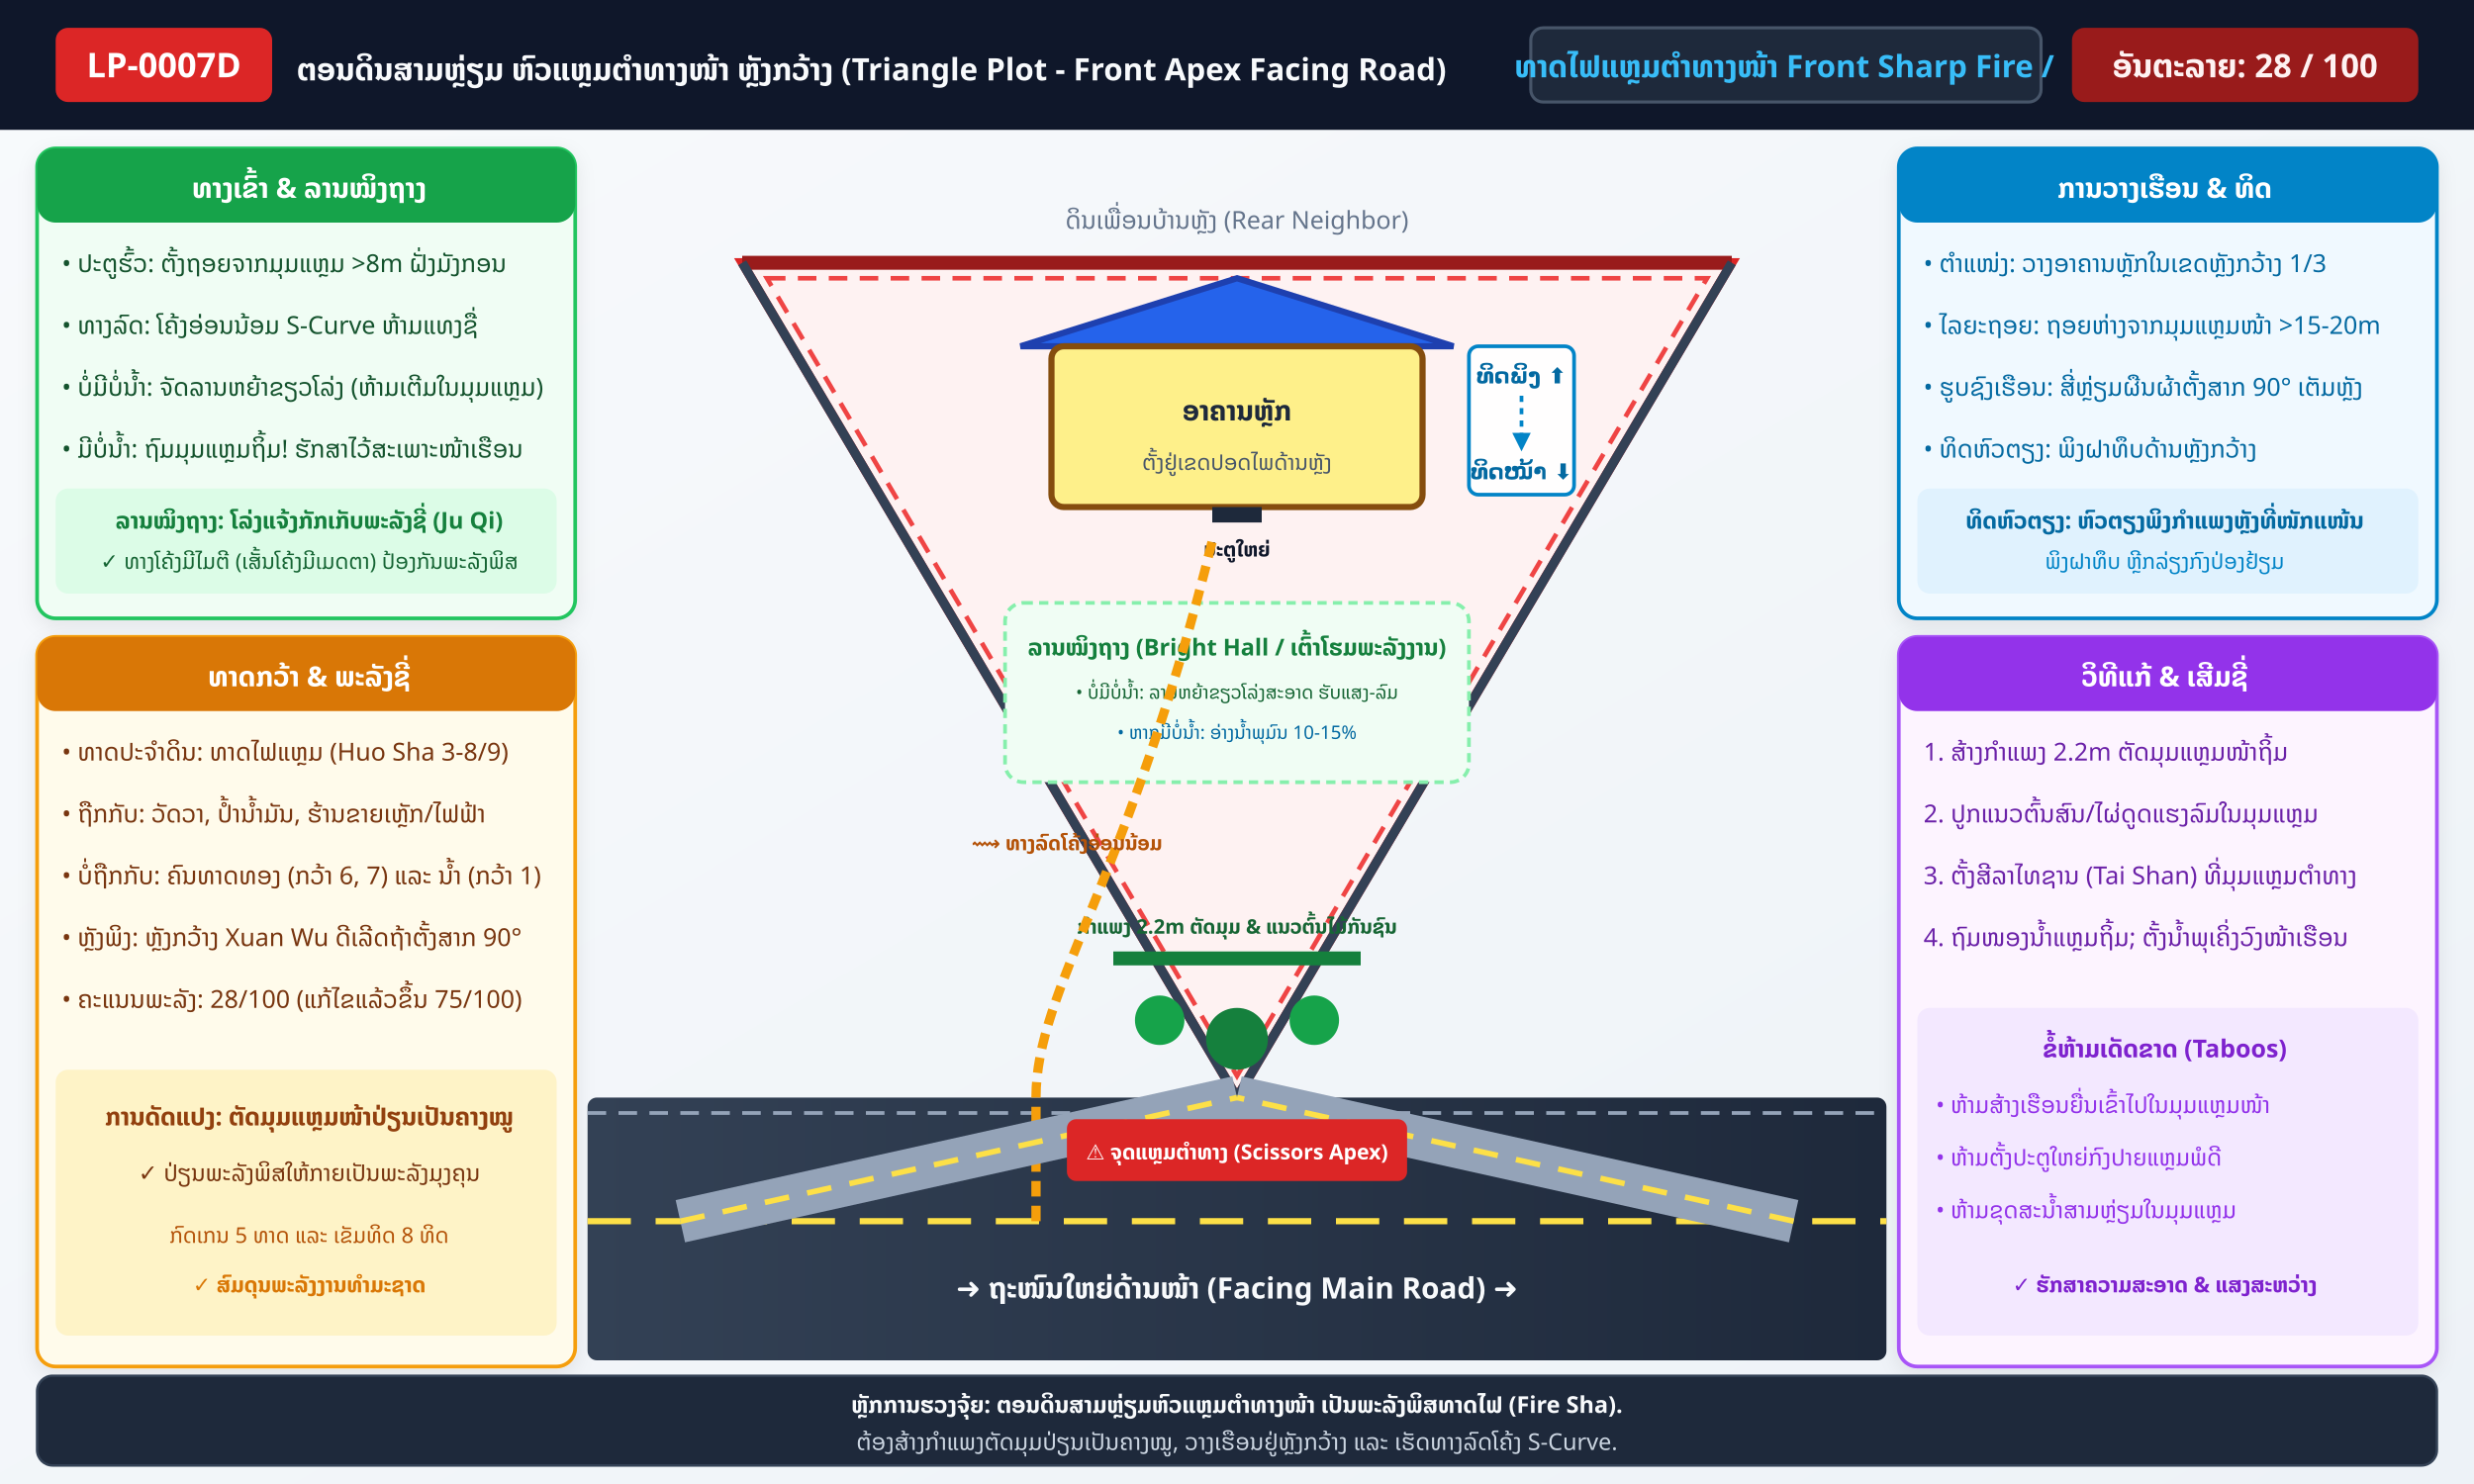
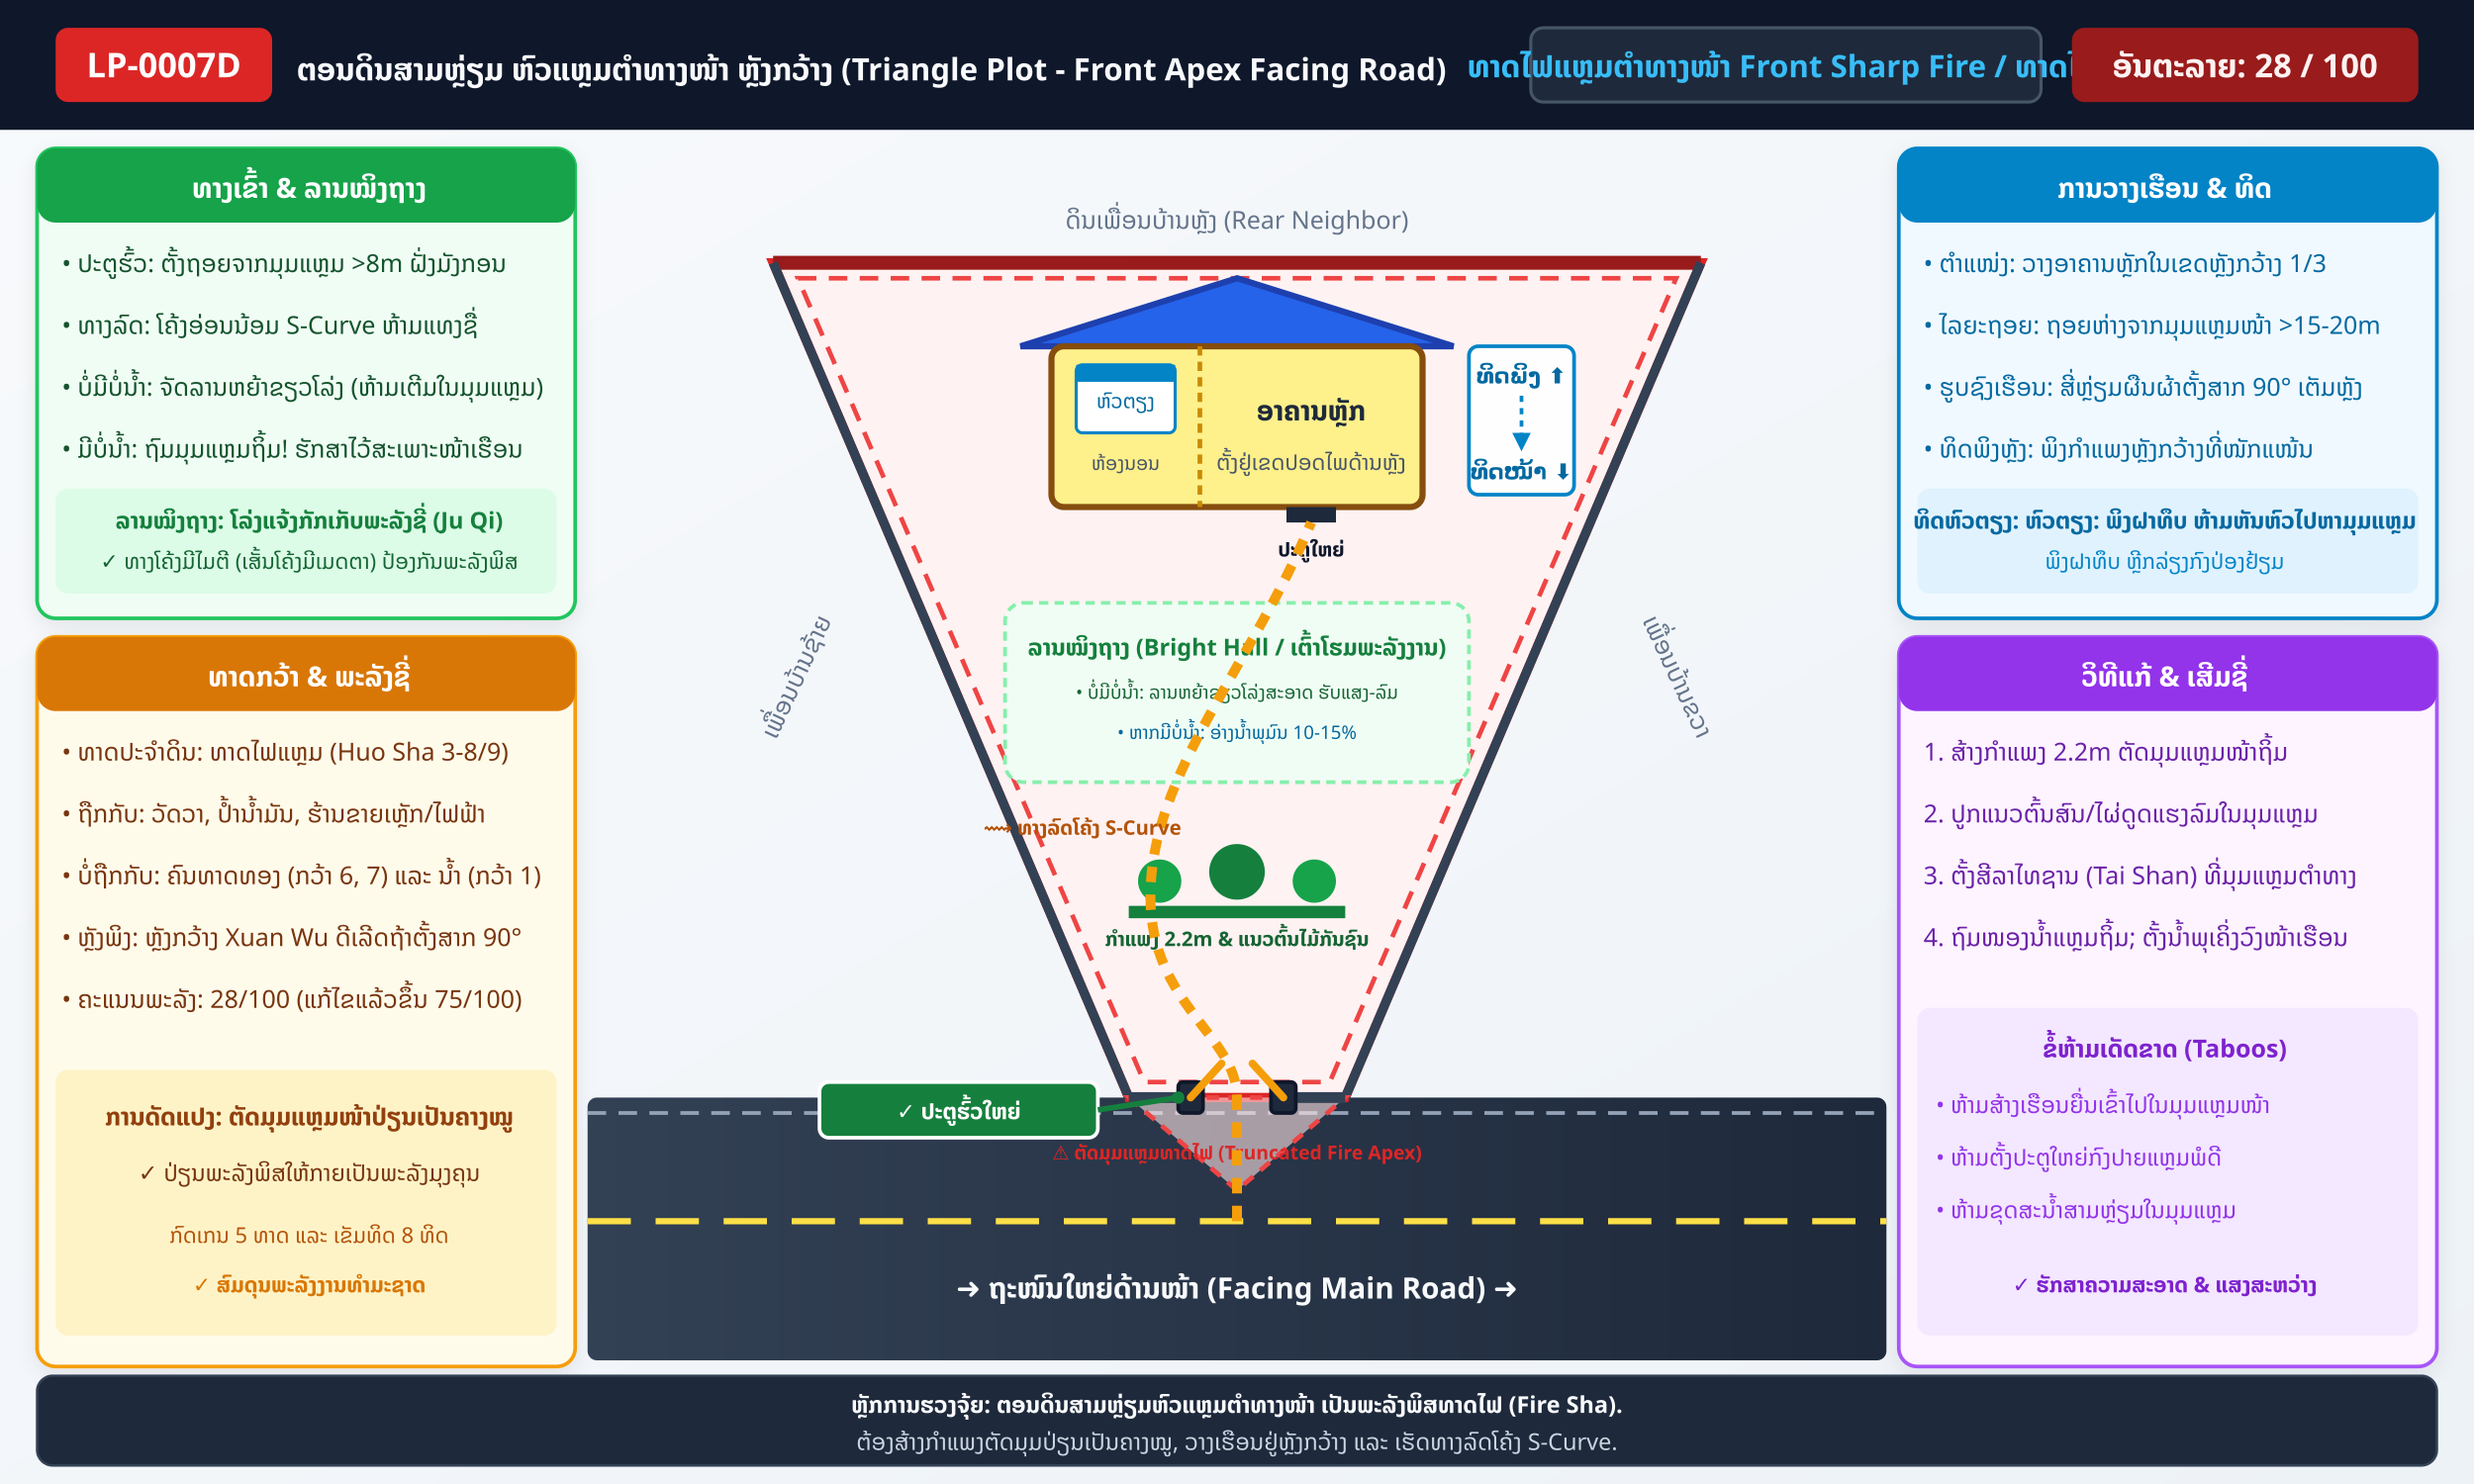
<svg xmlns="http://www.w3.org/2000/svg" viewBox="0 0 800 480" width="800" height="480">
  <defs>
    <linearGradient id="bgGrad" x1="0%" y1="0%" x2="100%" y2="100%">
      <stop offset="0%" stop-color="#F8FAFC" />
      <stop offset="100%" stop-color="#EDF2F7" />
    </linearGradient>
    <linearGradient id="roadGrad" x1="0%" y1="0%" x2="100%" y2="0%">
      <stop offset="0%" stop-color="#334155" />
      <stop offset="100%" stop-color="#1E293B" />
    </linearGradient>
    <filter id="shadow" x="-5%" y="-5%" width="110%" height="110%">
      <feDropShadow dx="0" dy="2" stdDeviation="3" flood-opacity="0.08" />
    </filter>
  </defs>
  <rect width="800" height="480" fill="url(#bgGrad)" />
  <rect x="0" y="0" width="800" height="42" fill="#0F172A" />
  <rect x="18" y="9" width="70" height="24" rx="4" fill="#DC2626" />
  <text x="53" y="25" font-family="'Segoe UI', sans-serif" font-weight="bold" font-size="11" fill="#FFFFFF" text-anchor="middle">LP-0007D</text>
  <text x="96" y="26" font-family="'Noto Sans Lao', 'Segoe UI', sans-serif" font-weight="bold" font-size="10" fill="#F8FAFC">ຕອນດິນສາມຫຼ່ຽມ ຫົວແຫຼມຕຳທາງໜ້າ ຫຼັງກວ້າງ (Triangle Plot - Front Apex Facing Road)</text>
  <rect x="495" y="9" width="165" height="24" rx="4" fill="#1E293B" stroke="#475569" stroke-width="1" />
-   <text x="577" y="25" font-family="'Noto Sans Lao', 'Segoe UI', sans-serif" font-weight="bold" font-size="10" fill="#38BDF8" text-anchor="middle">ທາດໄຟແຫຼມຕຳທາງໜ້າ Front Sharp Fire /</text>
+   <text x="577" y="25" font-family="'Noto Sans Lao', 'Segoe UI', sans-serif" font-weight="bold" font-size="10" fill="#38BDF8" text-anchor="middle">ທາດໄຟແຫຼມຕຳທາງໜ້າ Front Sharp Fire / ທາດໄຟ</text>
  <rect x="670" y="9" width="112" height="24" rx="4" fill="#991B1B" />
  <text x="726" y="25" font-family="'Noto Sans Lao', 'Segoe UI', sans-serif" font-weight="bold" font-size="10.5" fill="#FEF2F2" text-anchor="middle">ອັນຕະລາຍ: 28 / 100</text>
  <rect x="12" y="48" width="174" height="152" rx="6" fill="#F0FDF4" stroke="#22C55E" stroke-width="1.2" filter="url(#shadow)" />
  <rect x="12" y="48" width="174" height="24" rx="6" fill="#16A34A" />
  <text x="100" y="64" font-family="'Noto Sans Lao', 'Segoe UI', sans-serif" font-weight="bold" font-size="9" fill="#FFFFFF" text-anchor="middle">ທາງເຂົ້າ &amp; ລານໝິງຖາງ</text>
  <text x="20" y="88" font-family="'Noto Sans Lao', 'Segoe UI', sans-serif" font-size="8" fill="#14532D">• ປະຕູຮົ້ວ: ຕັ້ງຖອຍຈາກມຸມແຫຼມ &gt;8m ຝັ່ງມັງກອນ</text>
  <text x="20" y="108" font-family="'Noto Sans Lao', 'Segoe UI', sans-serif" font-size="8" fill="#14532D">• ທາງລົດ: ໂຄ້ງອ່ອນນ້ອມ S-Curve ຫ້າມແທງຊື່</text>
  <text x="20" y="128" font-family="'Noto Sans Lao', 'Segoe UI', sans-serif" font-size="8" fill="#14532D">• ບໍ່ມີບໍ່ນ້ຳ: ຈັດລານຫຍ້າຂຽວໂລ່ງ (ຫ້າມເຕີມໃນມຸມແຫຼມ)</text>
  <text x="20" y="148" font-family="'Noto Sans Lao', 'Segoe UI', sans-serif" font-size="8" fill="#14532D">• ມີບໍ່ນ້ຳ: ຖົມມຸມແຫຼມຖິ້ມ! ຮັກສາໄວ້ສະເພາະໜ້າເຮືອນ</text>
  <rect x="18" y="158" width="162" height="34" rx="4" fill="#DCFCE7" />
  <text x="100" y="171" font-family="'Noto Sans Lao', 'Segoe UI', sans-serif" font-weight="bold" font-size="7.5" fill="#15803D" text-anchor="middle">ລານໝິງຖາງ: ໂລ່ງແຈ້ງກັກເກັບພະລັງຊີ່ (Ju Qi)</text>
  <text x="100" y="184" font-family="'Noto Sans Lao', 'Segoe UI', sans-serif" font-size="7" fill="#166534" text-anchor="middle">✓ ທາງໂຄ້ງມີໄມຕີ (ເສັ້ນໂຄ້ງມີເມດຕາ) ປ້ອງກັນພະລັງພິສ</text>
  <rect x="12" y="206" width="174" height="236" rx="6" fill="#FFFBEB" stroke="#F59E0B" stroke-width="1.2" filter="url(#shadow)" />
  <rect x="12" y="206" width="174" height="24" rx="6" fill="#D97706" />
  <text x="100" y="222" font-family="'Noto Sans Lao', 'Segoe UI', sans-serif" font-weight="bold" font-size="9" fill="#FFFFFF" text-anchor="middle">ທາດກວ້າ &amp; ພະລັງຊີ່</text>
  <text x="20" y="246" font-family="'Noto Sans Lao', 'Segoe UI', sans-serif" font-size="8" fill="#78350F">• ທາດປະຈຳດິນ: ທາດໄຟແຫຼມ (Huo Sha 3-8/9)</text>
  <text x="20" y="266" font-family="'Noto Sans Lao', 'Segoe UI', sans-serif" font-size="8" fill="#78350F">• ຖືກກັບ: ວັດວາ, ປ້ຳນ້ຳມັນ, ຮ້ານຂາຍເຫຼັກ/ໄຟຟ້າ</text>
  <text x="20" y="286" font-family="'Noto Sans Lao', 'Segoe UI', sans-serif" font-size="8" fill="#78350F">• ບໍ່ຖືກກັບ: ຄົນທາດທອງ (ກວ້າ 6, 7) ແລະ ນ້ຳ (ກວ້າ 1)</text>
  <text x="20" y="306" font-family="'Noto Sans Lao', 'Segoe UI', sans-serif" font-size="8" fill="#78350F">• ຫຼັງພິງ: ຫຼັງກວ້າງ Xuan Wu ດີເລີດຖ້າຕັ້ງສາກ 90°</text>
  <text x="20" y="326" font-family="'Noto Sans Lao', 'Segoe UI', sans-serif" font-size="8" fill="#78350F">• ຄະແນນພະລັງ: 28/100 (ແກ້ໄຂແລ້ວຂຶ້ນ 75/100)</text>
  <rect x="18" y="346" width="162" height="86" rx="4" fill="#FEF3C7" />
  <text x="100" y="364" font-family="'Noto Sans Lao', 'Segoe UI', sans-serif" font-weight="bold" font-size="8" fill="#92400E" text-anchor="middle">ການດັດແປງ: ຕັດມຸມແຫຼມໜ້າປ່ຽນເປັນຄາງໝູ</text>
  <text x="100" y="382" font-family="'Noto Sans Lao', 'Segoe UI', sans-serif" font-size="7.5" fill="#78350F" text-anchor="middle">✓ ປ່ຽນພະລັງພິສໃຫ້ກາຍເປັນພະລັງມຸງຄຸນ</text>
  <text x="100" y="402" font-family="'Noto Sans Lao', 'Segoe UI', sans-serif" font-size="7" fill="#B45309" text-anchor="middle">ກົດເກນ 5 ທາດ ແລະ ເຂັມທິດ 8 ທິດ</text>
  <text x="100" y="418" font-family="'Noto Sans Lao', 'Segoe UI', sans-serif" font-weight="bold" font-size="7" fill="#D97706" text-anchor="middle">✓ ສົມດຸນພະລັງງານທຳມະຊາດ</text>
  <rect x="614" y="48" width="174" height="152" rx="6" fill="#F0F9FF" stroke="#0284C7" stroke-width="1.2" filter="url(#shadow)" />
  <rect x="614" y="48" width="174" height="24" rx="6" fill="#0284C7" />
  <text x="700" y="64" font-family="'Noto Sans Lao', 'Segoe UI', sans-serif" font-weight="bold" font-size="9" fill="#FFFFFF" text-anchor="middle">ການວາງເຮືອນ &amp; ທິດ</text>
  <text x="622" y="88" font-family="'Noto Sans Lao', 'Segoe UI', sans-serif" font-size="8" fill="#0369A1">• ຕຳແໜ່ງ: ວາງອາຄານຫຼັກໃນເຂດຫຼັງກວ້າງ 1/3</text>
  <text x="622" y="108" font-family="'Noto Sans Lao', 'Segoe UI', sans-serif" font-size="8" fill="#0369A1">• ໄລຍະຖອຍ: ຖອຍຫ່າງຈາກມຸມແຫຼມໜ້າ &gt;15-20m</text>
  <text x="622" y="128" font-family="'Noto Sans Lao', 'Segoe UI', sans-serif" font-size="8" fill="#0369A1">• ຮູບຊົງເຮືອນ: ສີ່ຫຼ່ຽມຜືນຜ້າຕັ້ງສາກ 90° ເຕັມຫຼັງ</text>
-   <text x="622" y="148" font-family="'Noto Sans Lao', 'Segoe UI', sans-serif" font-size="8" fill="#0369A1">• ທິດຫົວຕຽງ: ພິງຝາທຶບດ້ານຫຼັງກວ້າງ</text>
+   <text x="622" y="148" font-family="'Noto Sans Lao', 'Segoe UI', sans-serif" font-size="8" fill="#0369A1">• ທິດພິງຫຼັງ: ພິງກຳແພງຫຼັງກວ້າງທີ່ໜັກແໜ້ນ</text>
  <rect x="620" y="158" width="162" height="34" rx="4" fill="#E0F2FE" />
-   <text x="700" y="171" font-family="'Noto Sans Lao', 'Segoe UI', sans-serif" font-weight="bold" font-size="7.5" fill="#0369A1" text-anchor="middle">ທິດຫົວຕຽງ: ຫົວຕຽງພິງກຳແພງຫຼັງທີ່ໜັກແໜ້ນ</text>
+   <text x="700" y="171" font-family="'Noto Sans Lao', 'Segoe UI', sans-serif" font-weight="bold" font-size="7.5" fill="#0369A1" text-anchor="middle">ທິດຫົວຕຽງ: ຫົວຕຽງ: ພິງຝາທຶບ ຫ້າມຫັນຫົວໄປຫາມຸມແຫຼມ</text>
  <text x="700" y="184" font-family="'Noto Sans Lao', 'Segoe UI', sans-serif" font-size="7" fill="#0284C7" text-anchor="middle">ພິງຝາທຶບ ຫຼີກລ່ຽງກົງປ່ອງຢ້ຽມ</text>
  <rect x="614" y="206" width="174" height="236" rx="6" fill="#FDF4FF" stroke="#A855F7" stroke-width="1.2" filter="url(#shadow)" />
  <rect x="614" y="206" width="174" height="24" rx="6" fill="#9333EA" />
  <text x="700" y="222" font-family="'Noto Sans Lao', 'Segoe UI', sans-serif" font-weight="bold" font-size="9" fill="#FFFFFF" text-anchor="middle">ວິທີແກ້ &amp; ເສີມຊີ່</text>
  <text x="622" y="246" font-family="'Noto Sans Lao', 'Segoe UI', sans-serif" font-size="8" fill="#6B21A8">1. ສ້າງກຳແພງ 2.2m ຕັດມຸມແຫຼມໜ້າຖິ້ມ</text>
  <text x="622" y="266" font-family="'Noto Sans Lao', 'Segoe UI', sans-serif" font-size="8" fill="#6B21A8">2. ປູກແນວຕົ້ນສົນ/ໄຜ່ດູດແຮງລົມໃນມຸມແຫຼມ</text>
  <text x="622" y="286" font-family="'Noto Sans Lao', 'Segoe UI', sans-serif" font-size="8" fill="#6B21A8">3. ຕັ້ງສີລາໄທຊານ (Tai Shan) ທີ່ມຸມແຫຼມຕຳທາງ</text>
  <text x="622" y="306" font-family="'Noto Sans Lao', 'Segoe UI', sans-serif" font-size="8" fill="#6B21A8">4. ຖົມໜອງນ້ຳແຫຼມຖິ້ມ; ຕັ້ງນ້ຳພຸເຄິ່ງວົງໜ້າເຮືອນ</text>
  <rect x="620" y="326" width="162" height="106" rx="4" fill="#F3E8FF" />
  <text x="700" y="342" font-family="'Noto Sans Lao', 'Segoe UI', sans-serif" font-weight="bold" font-size="8" fill="#7E22CE" text-anchor="middle">ຂໍ້ຫ້າມເດັດຂາດ (Taboos)</text>
  <text x="626" y="360" font-family="'Noto Sans Lao', 'Segoe UI', sans-serif" font-size="7.5" fill="#9333EA">• ຫ້າມສ້າງເຮືອນຍື່ນເຂົ້າໄປໃນມຸມແຫຼມໜ້າ</text>
  <text x="626" y="377" font-family="'Noto Sans Lao', 'Segoe UI', sans-serif" font-size="7.5" fill="#9333EA">• ຫ້າມຕັ້ງປະຕູໃຫຍ່ກົງປາຍແຫຼມພໍດີ</text>
  <text x="626" y="394" font-family="'Noto Sans Lao', 'Segoe UI', sans-serif" font-size="7.5" fill="#9333EA">• ຫ້າມຂຸດສະນ້ຳສາມຫຼ່ຽມໃນມຸມແຫຼມ</text>
  <text x="700" y="418" font-family="'Noto Sans Lao', 'Segoe UI', sans-serif" font-weight="bold" font-size="7" fill="#7E22CE" text-anchor="middle">✓ ຮັກສາຄວາມສະອາດ &amp; ແສງສະຫວ່າງ</text>
  <rect x="190" y="355" width="420" height="85" fill="url(#roadGrad)" rx="3" />
  <line x1="190" y1="395" x2="610" y2="395" stroke="#FDE047" stroke-width="2" stroke-dasharray="14,8" />
  <line x1="190" y1="360" x2="610" y2="360" stroke="#94A3B8" stroke-width="1.2" stroke-dasharray="6,4" />
  <text x="400" y="420" font-family="'Noto Sans Lao', 'Segoe UI', sans-serif" font-weight="bold" font-size="9.5" fill="#F8FAFC" text-anchor="middle">➜ ຖະໜົນໃຫຍ່ດ້ານໜ້າ (Facing Main Road) ➜</text>
  <g>
    <text x="400" y="74" font-family="'Noto Sans Lao', 'Segoe UI', sans-serif" font-size="8" fill="#64748B" text-anchor="middle">ດິນເພື່ອນບ້ານຫຼັງ (Rear Neighbor)</text>
-     <polygon points="240,85 560,85 400,355" fill="#FEF2F2" stroke="#DC2626" stroke-width="3" />
-     <polygon points="248,90 552,90 400,348" fill="none" stroke="#EF4444" stroke-width="1.5" stroke-dasharray="6,4" />
-     <line x1="240" y1="85" x2="560" y2="85" stroke="#991B1B" stroke-width="4.5" />
-     <line x1="240" y1="85" x2="400" y2="355" stroke="#334155" stroke-width="3" />
-     <line x1="560" y1="85" x2="400" y2="355" stroke="#334155" stroke-width="3" />
+     <text x="260" y="220" font-family="'Noto Sans Lao', 'Segoe UI', sans-serif" font-size="8" fill="#64748B" text-anchor="middle" transform="rotate(-65 260 220)">ເພື່ອນບ້ານຊ້າຍ</text>
+     <text x="540" y="220" font-family="'Noto Sans Lao', 'Segoe UI', sans-serif" font-size="8" fill="#64748B" text-anchor="middle" transform="rotate(65 540 220)">ເພື່ອນບ້ານຂວາ</text>
+     <polygon points="250,85 550,85 435,355 365,355" fill="#FEF2F2" stroke="#DC2626" stroke-width="3" />
+     <polygon points="258,90 542,90 430,350 370,350" fill="none" stroke="#EF4444" stroke-width="1.5" stroke-dasharray="6,4" />
+     <line x1="250" y1="85" x2="550" y2="85" stroke="#991B1B" stroke-width="4.5" />
+     <line x1="250" y1="85" x2="365" y2="355" stroke="#334155" stroke-width="3" />
+     <line x1="550" y1="85" x2="435" y2="355" stroke="#334155" stroke-width="3" />
+     <polygon points="365,355 400,385 435,355" fill="#FEE2E2" fill-opacity="0.6" stroke="#EF4444" stroke-width="1.5" stroke-dasharray="4,3" />
+     <text x="400" y="375" font-family="'Noto Sans Lao', 'Segoe UI', sans-serif" font-weight="bold" font-size="6.2" fill="#DC2626" text-anchor="middle">⚠️ ຕັດມຸມແຫຼມທາດໄຟ (Truncated Fire Apex)</text>
    <polygon points="330,112 400,90 470,112" fill="#2563EB" stroke="#1E40AF" stroke-width="2" />
    <rect x="340" y="112" width="120" height="52" fill="#FEF08A" stroke="#854D0E" stroke-width="2" rx="4" />
-     <text x="400" y="136" font-family="'Noto Sans Lao', 'Segoe UI', sans-serif" font-weight="bold" font-size="9" fill="#1E293B" text-anchor="middle">ອາຄານຫຼັກ</text>
-     <text x="400" y="152" font-family="'Noto Sans Lao', 'Segoe UI', sans-serif" font-size="7" fill="#475569" text-anchor="middle">ຕັ້ງຢູ່ເຂດປອດໄພດ້ານຫຼັງ</text>
-     <rect x="392" y="164" width="16" height="5" fill="#1E293B" />
-     <text x="400" y="180" font-family="'Noto Sans Lao', 'Segoe UI', sans-serif" font-weight="bold" font-size="6.5" fill="#0F172A" text-anchor="middle">ປະຕູໃຫຍ່</text>
+     <line x1="388" y1="112" x2="388" y2="164" stroke="#CA8A04" stroke-width="1.5" stroke-dasharray="3,2" />
+     <rect x="348" y="118" width="32" height="22" rx="2" fill="#FFFFFF" stroke="#0284C7" stroke-width="1" />
+     <rect x="348" y="118" width="32" height="5.5" fill="#0284C7" />
+     <text x="364" y="132" font-family="'Noto Sans Lao', 'Segoe UI', sans-serif" font-size="6.5" fill="#0369A1" text-anchor="middle">ຫົວຕຽງ</text>
+     <text x="364" y="152" font-family="'Noto Sans Lao', 'Segoe UI', sans-serif" font-size="6.2" fill="#475569" text-anchor="middle">ຫ້ອງນອນ</text>
+     <text x="424" y="136" font-family="'Noto Sans Lao', 'Segoe UI', sans-serif" font-weight="bold" font-size="9" fill="#1E293B" text-anchor="middle">ອາຄານຫຼັກ</text>
+     <text x="424" y="152" font-family="'Noto Sans Lao', 'Segoe UI', sans-serif" font-size="7" fill="#475569" text-anchor="middle">ຕັ້ງຢູ່ເຂດປອດໄພດ້ານຫຼັງ</text>
+     <rect x="416" y="164" width="16" height="5" fill="#1E293B" />
+     <text x="424" y="180" font-family="'Noto Sans Lao', 'Segoe UI', sans-serif" font-weight="bold" font-size="6.5" fill="#0F172A" text-anchor="middle">ປະຕູໃຫຍ່</text>
    <g transform="translate(475, 112)">
      <rect x="0" y="0" width="34" height="48" rx="3" fill="#FFFFFF" fill-opacity="0.92" stroke="#0284C7" stroke-width="1.2" />
      <text x="17" y="12" font-family="'Segoe UI', sans-serif" font-weight="bold" font-size="7" fill="#0369A1" text-anchor="middle">ທິດພິງ ⬆</text>
      <line x1="17" y1="16" x2="17" y2="32" stroke="#0284C7" stroke-width="1.2" stroke-dasharray="2,2" />
      <polygon points="17,34 14,28 20,28" fill="#0284C7" />
      <text x="17" y="43" font-family="'Segoe UI', sans-serif" font-weight="bold" font-size="7" fill="#0369A1" text-anchor="middle">ທິດໜ້າ ⬇</text>
    </g>
    <rect x="325" y="195" width="150" height="58" rx="6" fill="#F0FDF4" stroke="#86EFAC" stroke-width="1.2" stroke-dasharray="3,2" />
    <text x="400" y="212" font-family="'Noto Sans Lao', 'Segoe UI', sans-serif" font-weight="bold" font-size="7.5" fill="#15803D" text-anchor="middle">ລານໝິງຖາງ (Bright Hall / ເຕົ້າໂຮມພະລັງງານ)</text>
    <text x="400" y="226" font-family="'Noto Sans Lao', 'Segoe UI', sans-serif" font-size="6" fill="#166534" text-anchor="middle">• ບໍ່ມີບໍ່ນ້ຳ: ລານຫຍ້າຂຽວໂລ່ງສະອາດ ຮັບແສງ-ລົມ</text>
    <text x="400" y="239" font-family="'Noto Sans Lao', 'Segoe UI', sans-serif" font-size="6" fill="#0369A1" text-anchor="middle">• ຫາກມີບໍ່ນ້ຳ: ອ່າງນ້ຳພຸມົນ 10-15%</text>
-     <line x1="360" y1="310" x2="440" y2="310" stroke="#15803D" stroke-width="4.5" />
-     <circle cx="375" cy="330" r="8" fill="#16A34A" />
-     <circle cx="400" cy="336" r="10" fill="#15803D" />
-     <circle cx="425" cy="330" r="8" fill="#16A34A" />
-     <text x="400" y="302" font-family="'Noto Sans Lao', 'Segoe UI', sans-serif" font-weight="bold" font-size="6.5" fill="#166534" text-anchor="middle">ກຳແພງ 2.2m ຕັດມຸມ &amp; ແນວຕົ້ນໄມ້ກັນຊົນ</text>
-     <path d="M 335 395 L 335 355 C 335 320 365 285 392 175" fill="none" stroke="#F59E0B" stroke-width="3" stroke-dasharray="5,3" />
-     <text x="345" y="275" font-family="'Noto Sans Lao', 'Segoe UI', sans-serif" font-weight="bold" font-size="6.5" fill="#B45309" text-anchor="middle">⟿ ທາງລົດໂຄ້ງອ່ອນນ້ອມ</text>
-     <line x1="220" y1="395" x2="400" y2="355" stroke="#94A3B8" stroke-width="14" />
-     <line x1="580" y1="395" x2="400" y2="355" stroke="#94A3B8" stroke-width="14" />
-     <line x1="220" y1="395" x2="400" y2="355" stroke="#FDE047" stroke-width="1.8" stroke-dasharray="8,6" />
-     <line x1="580" y1="395" x2="400" y2="355" stroke="#FDE047" stroke-width="1.8" stroke-dasharray="8,6" />
-     <g transform="translate(345, 362)">
-       <rect x="0" y="0" width="110" height="20" rx="3" fill="#DC2626" />
-       <text x="55" y="13" font-family="'Noto Sans Lao', 'Segoe UI', sans-serif" font-weight="bold" font-size="6.8" fill="#FFFFFF" text-anchor="middle">⚠️ ຈຸດແຫຼມຕຳທາງ (Scissors Apex)</text>
+     <line x1="365" y1="295" x2="435" y2="295" stroke="#15803D" stroke-width="4" />
+     <circle cx="375" cy="285" r="7" fill="#16A34A" />
+     <circle cx="400" cy="282" r="9" fill="#15803D" />
+     <circle cx="425" cy="285" r="7" fill="#16A34A" />
+     <text x="400" y="306" font-family="'Noto Sans Lao', 'Segoe UI', sans-serif" font-weight="bold" font-size="6.5" fill="#166534" text-anchor="middle">ກຳແພງ 2.2m &amp; ແນວຕົ້ນໄມ້ກັນຊົນ</text>
+     <line x1="365" y1="355" x2="385" y2="355" stroke="#334155" stroke-width="3.5" />
+     <line x1="415" y1="355" x2="435" y2="355" stroke="#334155" stroke-width="3.5" />
+     <rect x="381" y="350" width="8" height="10" rx="1.5" fill="#1E293B" stroke="#0F172A" stroke-width="1.2" />
+     <rect x="411" y="350" width="8" height="10" rx="1.5" fill="#1E293B" stroke="#0F172A" stroke-width="1.2" />
+     <line x1="385" y1="355" x2="395" y2="344" stroke="#F59E0B" stroke-width="2.5" stroke-linecap="round" />
+     <line x1="415" y1="355" x2="405" y2="344" stroke="#F59E0B" stroke-width="2.5" stroke-linecap="round" />
+     <path d="M 400 395 L 400 355 C 400 335 372 325 372 290 C 372 250 405 215 424 169" fill="none" stroke="#F59E0B" stroke-width="3.2" stroke-dasharray="5,4" />
+     <text x="350" y="270" font-family="'Noto Sans Lao', 'Segoe UI', sans-serif" font-weight="bold" font-size="6.5" fill="#B45309" text-anchor="middle">⟿ ທາງລົດໂຄ້ງ S-Curve</text>
+     <g transform="translate(265, 350)">
+       <rect x="0" y="0" width="90" height="18" rx="3" fill="#15803D" stroke="#FFFFFF" stroke-width="1.2" />
+       <text x="45" y="12" font-family="'Noto Sans Lao', 'Segoe UI', sans-serif" font-weight="bold" font-size="7.2" fill="#FFFFFF" text-anchor="middle">✓ ປະຕູຮົ້ວໃຫຍ່</text>
+       <line x1="90" y1="9" x2="116" y2="5" stroke="#15803D" stroke-width="1.8" />
+       <circle cx="116" cy="5" r="2" fill="#15803D" />
    </g>
  </g>
  <rect x="12" y="445" width="776" height="29" rx="5" fill="#1E293B" stroke="#334155" stroke-width="0.8" />
  <text x="400" y="457" font-family="'Noto Sans Lao', 'Segoe UI', sans-serif" font-weight="bold" font-size="7.5" fill="#F8FAFC" text-anchor="middle">ຫຼັກການຮວງຈຸ້ຍ: ຕອນດິນສາມຫຼ່ຽມຫົວແຫຼມຕຳທາງໜ້າ ເປັນພະລັງພິສທາດໄຟ (Fire Sha).</text>
  <text x="400" y="469" font-family="'Noto Sans Lao', 'Segoe UI', sans-serif" font-size="7.5" fill="#CBD5E1" text-anchor="middle">ຕ້ອງສ້າງກຳແພງຕັດມຸມປ່ຽນເປັນຄາງໝູ, ວາງເຮືອນຢູ່ຫຼັງກວ້າງ ແລະ ເຮັດທາງລົດໂຄ້ງ S-Curve.</text>
</svg>
